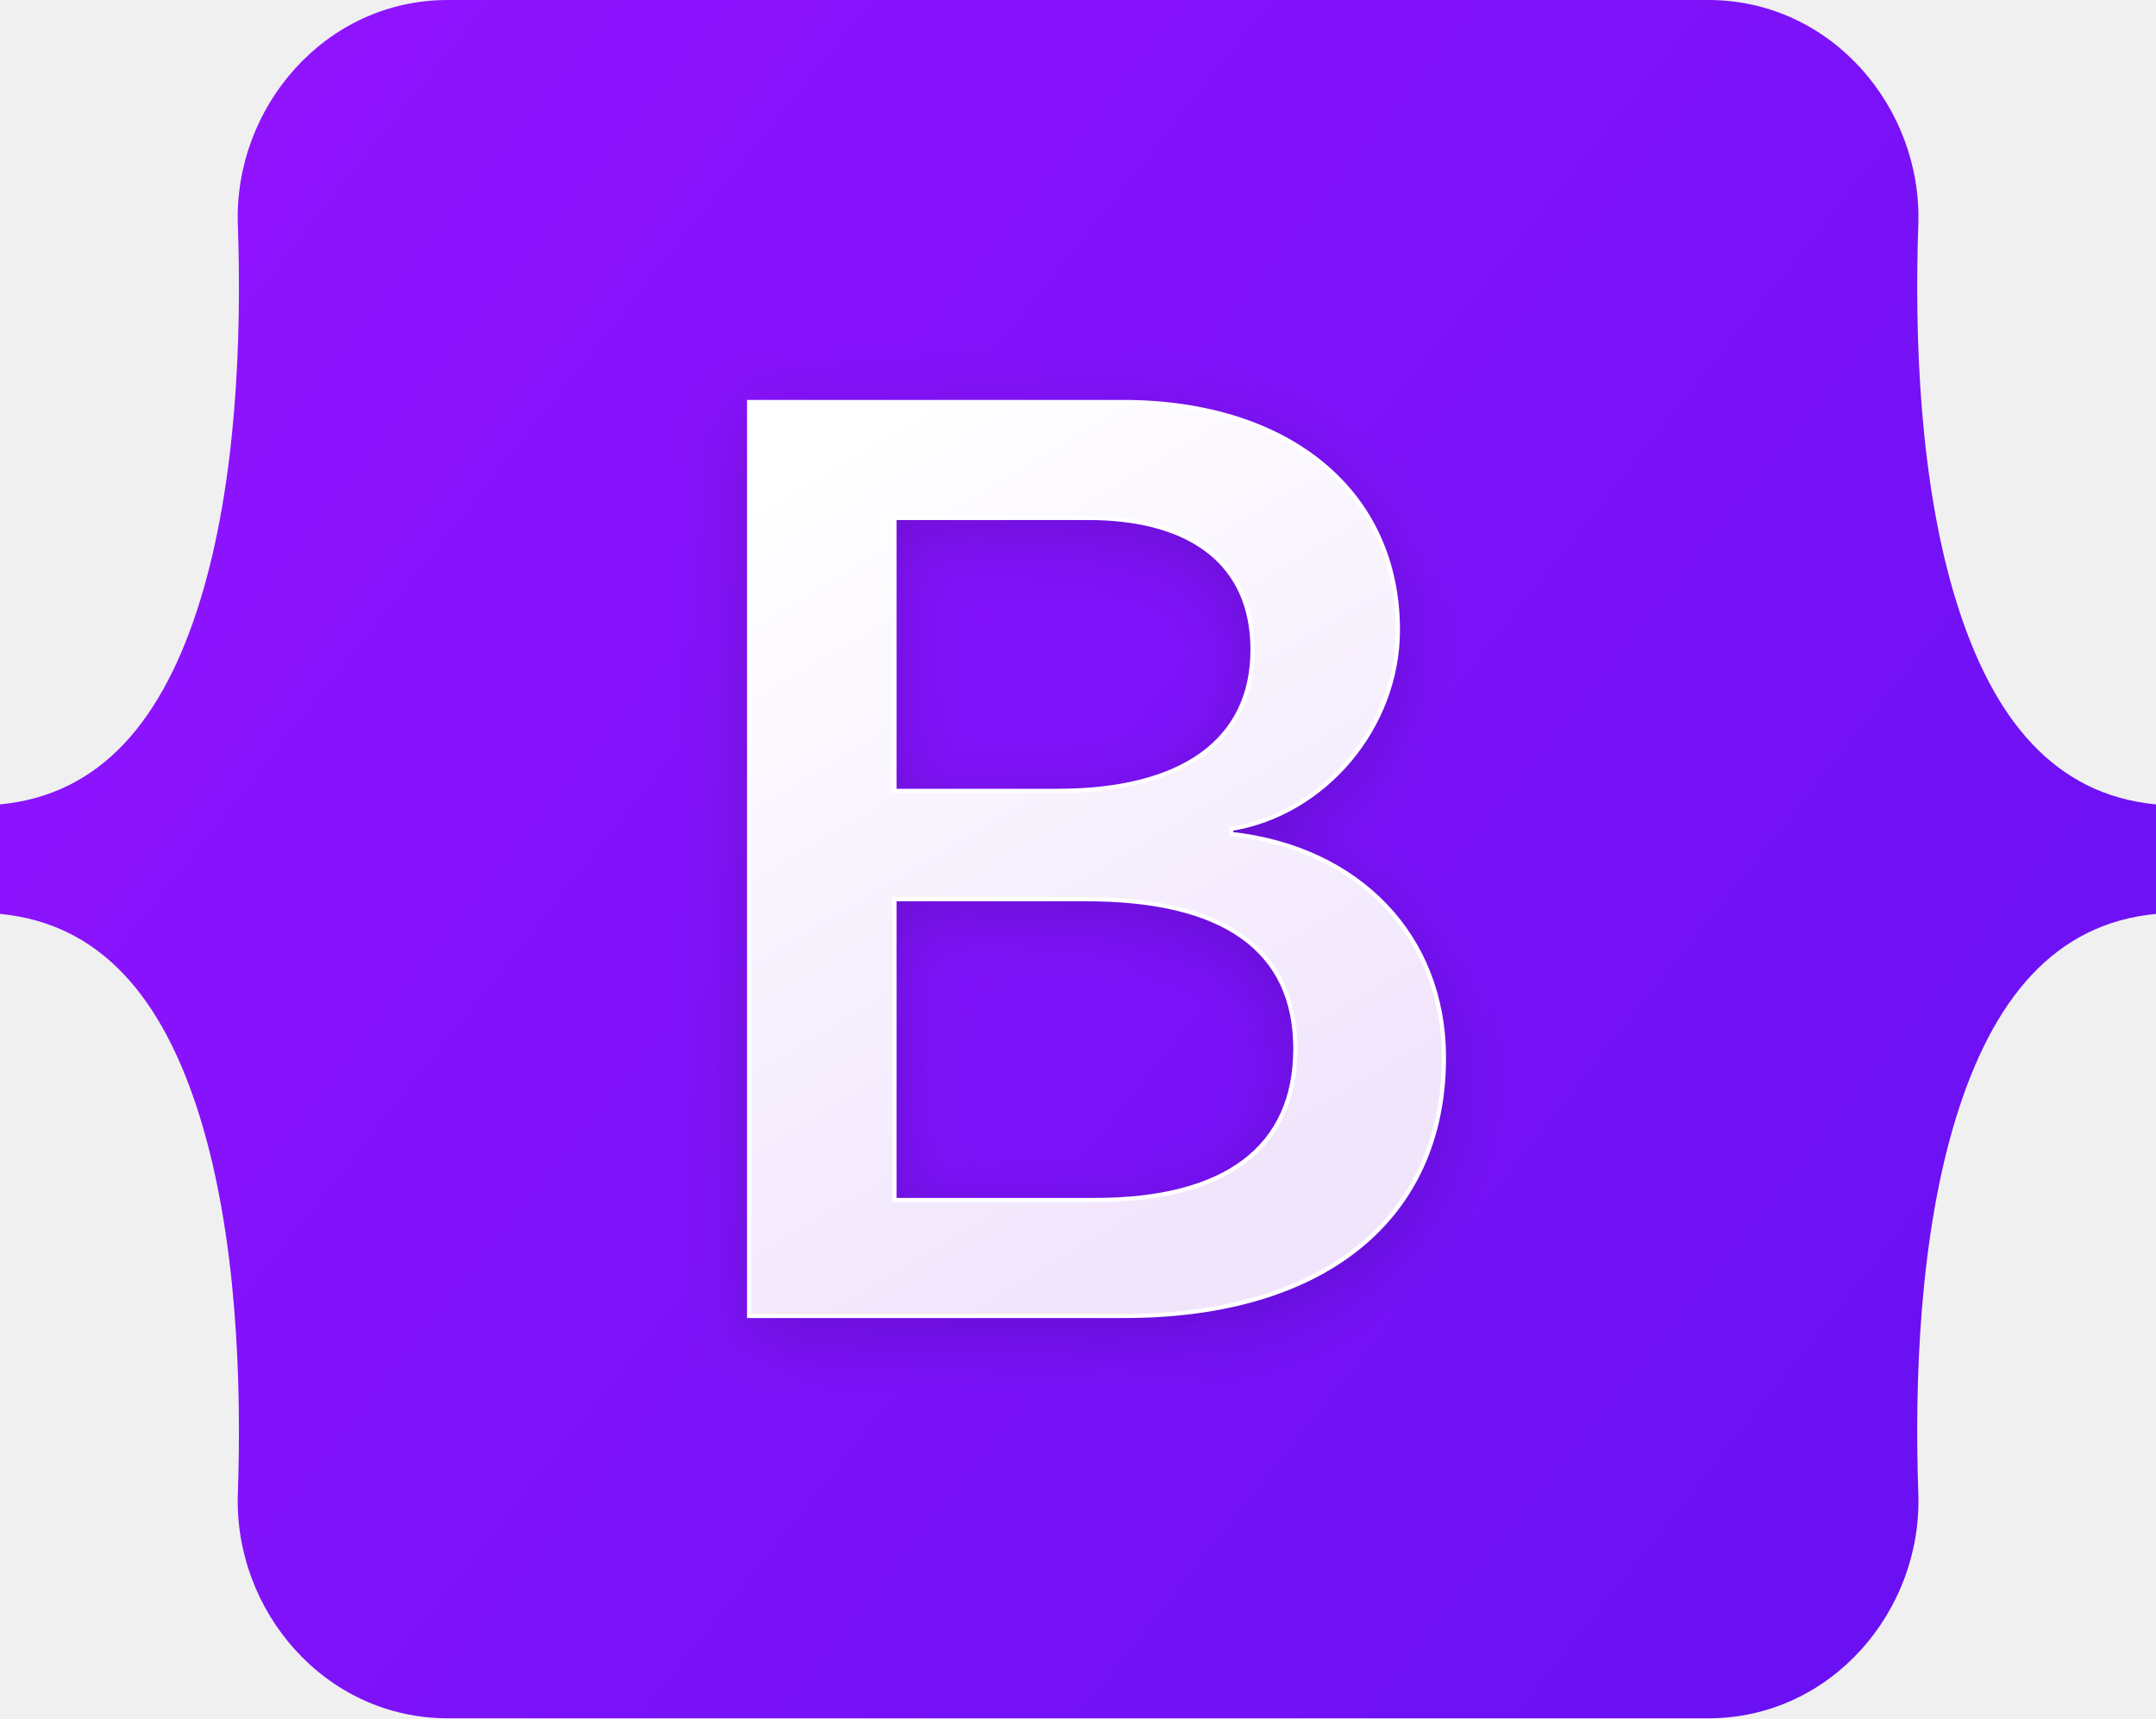
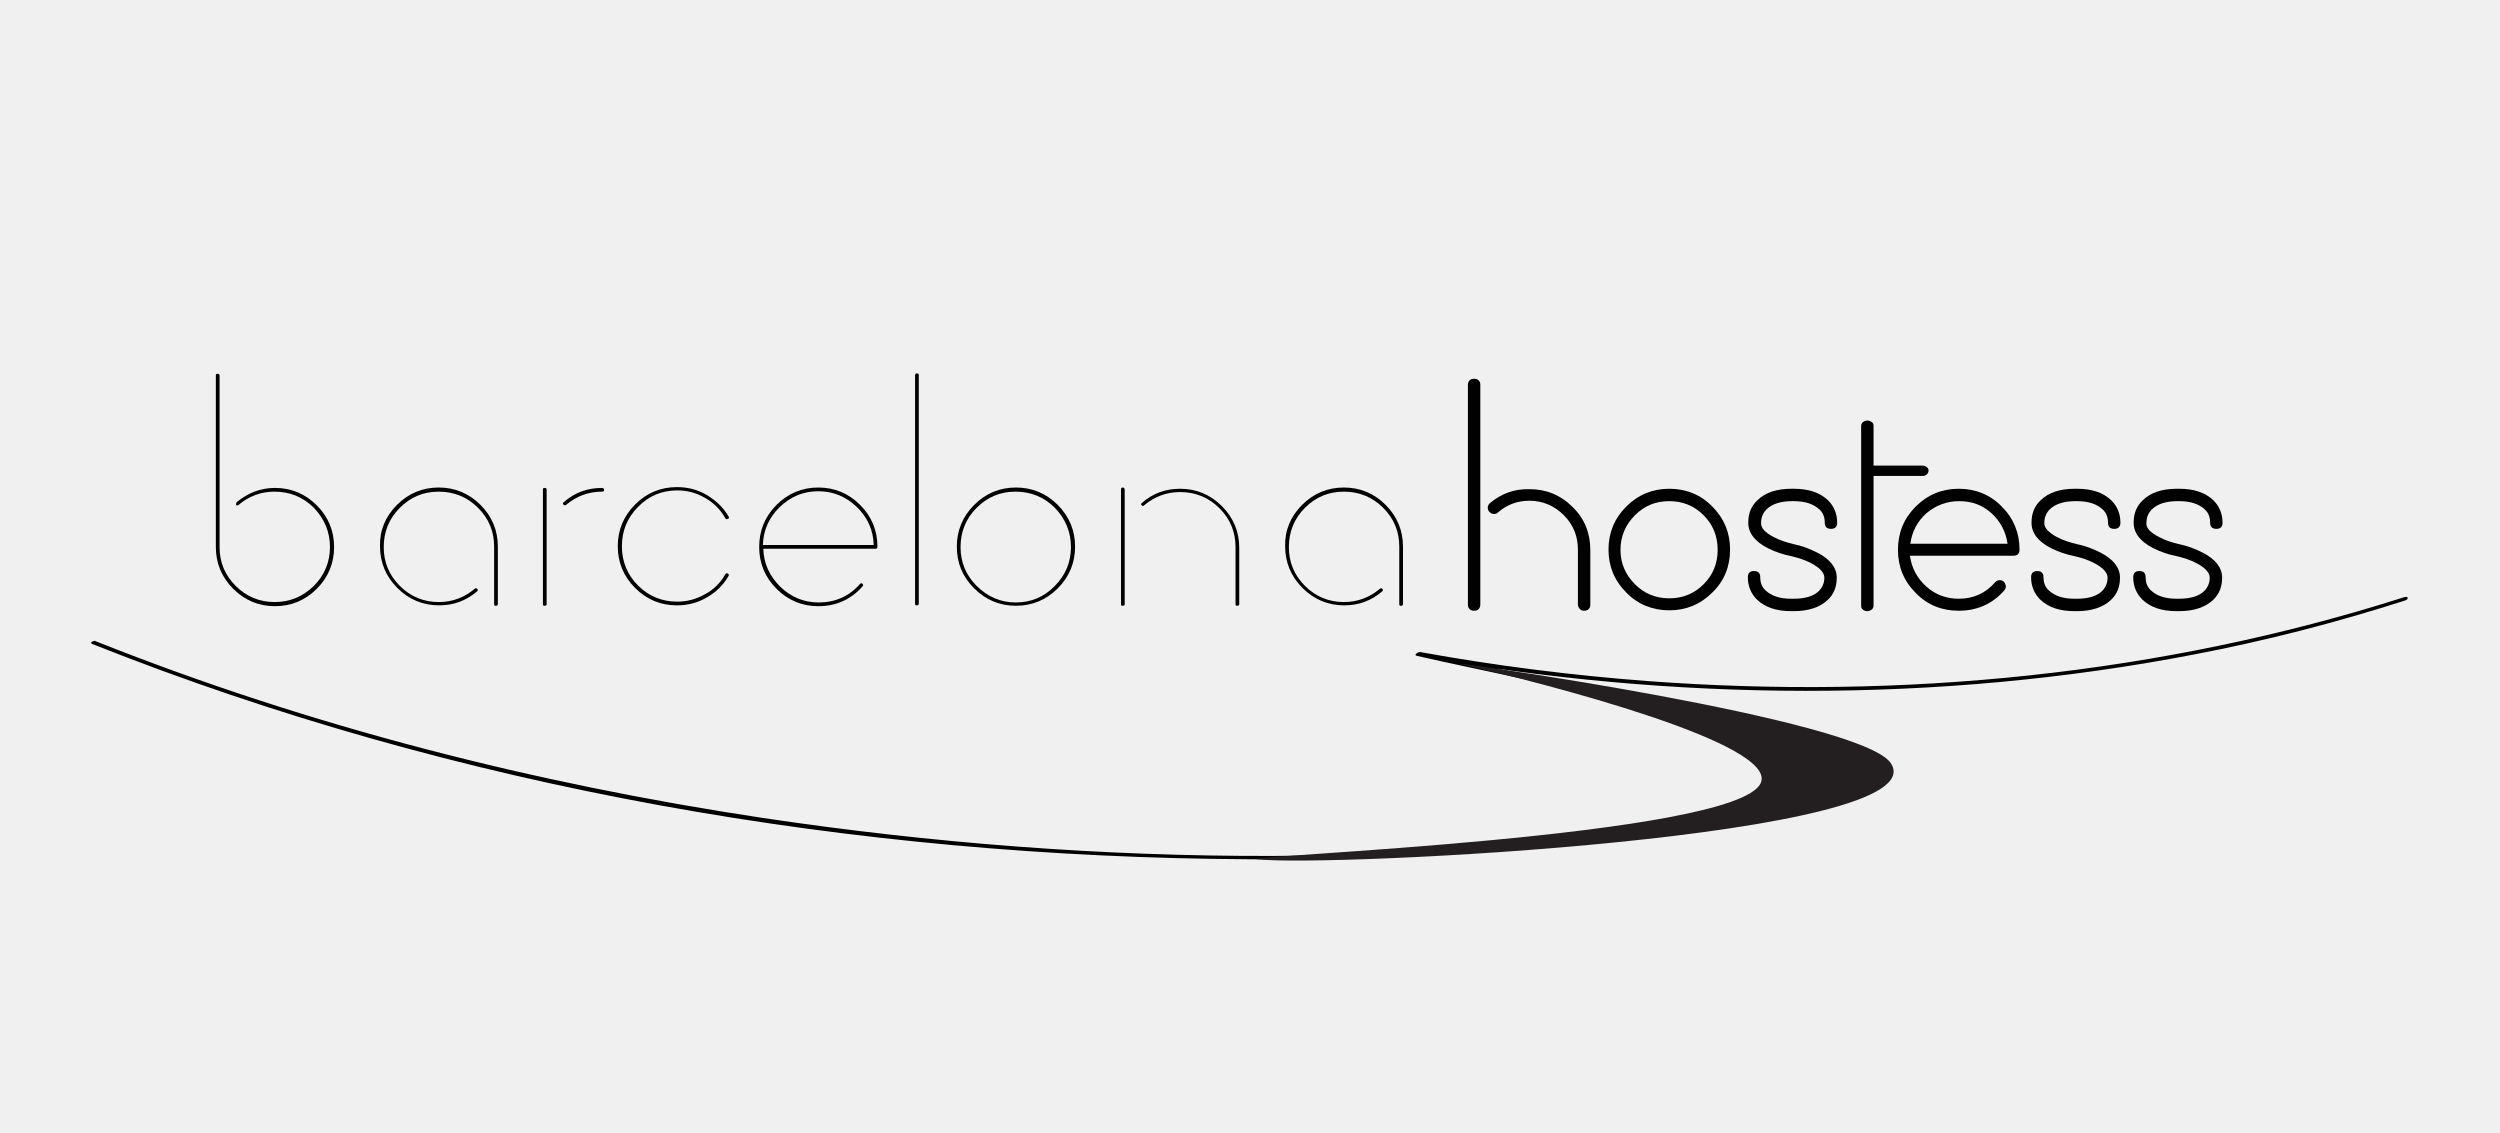
- <svg xmlns="http://www.w3.org/2000/svg" width="512" height="408">
-   <defs>
-     <linearGradient id="bs-logo-a" x1="76.079" x2="523.48" y1="10.798" y2="365.945" gradientUnits="userSpaceOnUse">
-       <stop stop-color="#9013fe" />
-       <stop offset="1" stop-color="#6610f2" />
-     </linearGradient>
-     <linearGradient id="bs-logo-b" x1="193.508" x2="293.514" y1="109.74" y2="278.872" gradientUnits="userSpaceOnUse">
-       <stop stop-color="#fff" />
-       <stop offset="1" stop-color="#f1e5fc" />
-     </linearGradient>
-     <filter id="bs-logo-c" width="197" height="249" x="161.901" y="83.457" color-interpolation-filters="sRGB" filterUnits="userSpaceOnUse">
-       <feFlood flood-opacity="0" result="BackgroundImageFix" />
-       <feColorMatrix in="SourceAlpha" values="0 0 0 0 0 0 0 0 0 0 0 0 0 0 0 0 0 0 127 0" />
-       <feOffset dy="4" />
-       <feGaussianBlur stdDeviation="8" />
-       <feColorMatrix values="0 0 0 0 0 0 0 0 0 0 0 0 0 0 0 0 0 0 0.15 0" />
-       <feBlend in2="BackgroundImageFix" result="effect1_dropShadow" />
-       <feBlend in="SourceGraphic" in2="effect1_dropShadow" result="shape" />
-     </filter>
-   </defs>
-   <path fill="url(#bs-logo-a)" d="M56.481 53.32C55.515 25.58 77.128 0 106.342 0h299.353c29.214 0 50.827 25.58 49.861 53.32-.928 26.647.277 61.165 8.964 89.31 8.715 28.232 23.411 46.077 47.48 48.37v26c-24.069 2.293-38.765 20.138-47.48 48.37-8.687 28.145-9.892 62.663-8.964 89.311.966 27.739-20.647 53.319-49.861 53.319H106.342c-29.214 0-50.827-25.58-49.86-53.319.927-26.648-.278-61.166-8.966-89.311C38.802 237.138 24.07 219.293 0 217v-26c24.069-2.293 38.802-20.138 47.516-48.37 8.688-28.145 9.893-62.663 8.965-89.31z" />
-   <path fill="url(#bs-logo-b)" filter="url(#bs-logo-c)" stroke="#fff" d="M267.103 312.457c47.297 0 75.798-23.158 75.798-61.355 0-28.873-20.336-49.776-50.532-53.085v-1.203c22.185-3.609 39.594-24.211 39.594-47.219 0-32.783-25.882-54.138-65.322-54.138h-88.74v217h89.202zm-54.692-189.48h45.911c24.958 0 39.131 11.128 39.131 31.279 0 21.505-16.484 33.535-46.372 33.535h-38.67v-64.814zm0 161.961v-71.431h45.602c32.661 0 49.608 12.03 49.608 35.49 0 23.459-16.484 35.941-47.605 35.941h-47.605z" />
+ <svg xmlns="http://www.w3.org/2000/svg" version="1.1" id="Layer_1" x="0px" y="0px" viewBox="0 0 604.6 273.9" style="enable-background:new 0 0 604.6 273.9;" xml:space="preserve">
+   <style type="text/css">
+ 	.st0{fill:#010101;}
+ 	.st1{fill:#231F20;}
+ </style>
+   <path class="st0" d="M57.3,121.4c2.7-2.2,5.7-3.4,9.2-3.4c3.9,0,7.3,1.4,10.1,4.2c2.8,2.8,4.2,6.2,4.2,10.1c0,3.9-1.4,7.3-4.2,10.1  c-2.8,2.8-6.2,4.2-10.1,4.2c-3.9,0-7.3-1.4-10.1-4.2s-4.2-6.2-4.2-10.1V90.8c0-0.3,0.1-0.4,0.4-0.4c0.3,0,0.5,0.1,0.5,0.4v41.5  c0,3.7,1.3,6.8,3.9,9.4c2.6,2.6,5.8,3.9,9.4,3.9c3.7,0,6.8-1.3,9.5-3.9c2.6-2.6,3.9-5.8,3.9-9.4s-1.3-6.8-3.9-9.5  c-2.6-2.6-5.8-3.9-9.5-3.9c-3.3,0-6.2,1.1-8.7,3.2c-0.2,0.2-0.4,0.2-0.6,0C57.1,121.8,57.1,121.6,57.3,121.4z" />
+   <path class="st0" d="M96,122.1c2.8-2.8,6.2-4.2,10.1-4.2c3.9,0,7.3,1.4,10.1,4.2c2.8,2.8,4.2,6.2,4.2,10.1v13.9  c0,0.3-0.2,0.4-0.5,0.4c-0.3,0-0.4-0.1-0.4-0.4v-13.9c0-3.7-1.3-6.8-3.9-9.4c-2.6-2.6-5.8-3.9-9.5-3.9c-3.7,0-6.8,1.3-9.4,3.9  c-2.6,2.6-3.9,5.8-3.9,9.5c0,3.7,1.3,6.8,3.9,9.4c2.6,2.6,5.8,3.9,9.4,3.9c3.3,0,6.2-1.1,8.7-3.2c0.2-0.2,0.4-0.2,0.6,0  c0.2,0.2,0.2,0.4,0,0.6c-2.7,2.3-5.7,3.4-9.2,3.4c-3.9,0-7.3-1.4-10.1-4.2s-4.2-6.2-4.2-10.1C91.8,128.3,93.2,124.9,96,122.1z" />
+   <path class="st0" d="M132.2,146.1c0,0.3-0.2,0.4-0.5,0.4c-0.3,0-0.4-0.1-0.4-0.4v-27.7c0-0.3,0.1-0.4,0.4-0.4c0.3,0,0.5,0.1,0.5,0.4  V146.1z M136.4,121.4c2.6-2.3,5.7-3.4,9.2-3.4c0.3,0,0.5,0.2,0.5,0.5c0,0.3-0.2,0.4-0.5,0.4c-3.3,0-6.2,1.1-8.7,3.2  c-0.1,0.1-0.2,0.1-0.3,0.1c-0.1,0-0.2-0.1-0.4-0.2C136.1,121.8,136.1,121.6,136.4,121.4z" />
+   <path class="st0" d="M175.4,138.9c0.2-0.3,0.4-0.3,0.6-0.2c0.3,0.2,0.3,0.4,0.2,0.6c-1.3,2.2-3,3.9-5.3,5.2  c-2.2,1.3-4.6,1.9-7.2,1.9c-3.9,0-7.3-1.4-10.1-4.2c-2.8-2.8-4.2-6.2-4.2-10.1c0-3.9,1.4-7.3,4.2-10.1c2.8-2.8,6.2-4.2,10.1-4.2  c2.6,0,5,0.6,7.2,1.9c2.2,1.3,4,3,5.3,5.2c0.2,0.3,0.1,0.5-0.2,0.6c-0.3,0.1-0.5,0.1-0.6-0.2c-1.2-2.1-2.8-3.7-4.9-4.9  c-2.1-1.2-4.3-1.8-6.7-1.8c-3.7,0-6.9,1.3-9.5,4c-2.6,2.6-3.9,5.8-3.9,9.5c0,3.7,1.3,6.9,3.9,9.5c2.6,2.6,5.8,3.9,9.5,3.9  c2.4,0,4.6-0.6,6.7-1.8C172.6,142.6,174.2,141,175.4,138.9z" />
+   <path class="st0" d="M187.8,122.1c2.8-2.8,6.2-4.2,10.1-4.2c3.9,0,7.3,1.4,10.1,4.2c2.8,2.8,4.2,6.2,4.2,10.1c0,0.3-0.1,0.5-0.4,0.5  h-27.2c0.1,3.6,1.5,6.6,4.1,9.2c2.6,2.5,5.7,3.8,9.3,3.8c4,0,7.4-1.5,10-4.5c0.2-0.2,0.4-0.2,0.6,0c0.2,0.2,0.2,0.4,0,0.6  c-2.8,3.2-6.4,4.8-10.7,4.8c-3.9,0-7.3-1.4-10.1-4.2c-2.8-2.8-4.2-6.2-4.2-10.1C183.6,128.3,185,124.9,187.8,122.1z M211.3,131.8  c-0.1-3.6-1.5-6.7-4.1-9.2c-2.6-2.5-5.7-3.8-9.3-3.8c-3.6,0-6.7,1.3-9.3,3.8c-2.6,2.5-4,5.6-4.1,9.2H211.3z" />
+   <path class="st0" d="M221.7,90.3c0.3,0,0.5,0.1,0.5,0.4v55.3c0,0.3-0.2,0.4-0.5,0.4c-0.3,0-0.4-0.1-0.4-0.4V90.8  C221.3,90.5,221.4,90.3,221.7,90.3z" />
+   <path class="st0" d="M235.6,122.1c2.8-2.8,6.2-4.2,10.1-4.2c3.9,0,7.3,1.4,10.1,4.2c2.8,2.8,4.2,6.2,4.2,10.1  c0,3.9-1.4,7.3-4.2,10.1c-2.8,2.8-6.2,4.2-10.1,4.2c-3.9,0-7.3-1.4-10.1-4.2c-2.8-2.8-4.2-6.1-4.2-10.1  C231.4,128.3,232.8,124.9,235.6,122.1z M236.2,141.7c2.6,2.6,5.8,4,9.4,4c3.7,0,6.9-1.3,9.5-4c2.6-2.6,3.9-5.8,3.9-9.4  s-1.3-6.8-3.9-9.5c-2.6-2.6-5.8-3.9-9.5-3.9c-3.7,0-6.8,1.3-9.4,3.9c-2.6,2.6-3.9,5.8-3.9,9.5S233.6,139.1,236.2,141.7z" />
+   <path class="st0" d="M271.1,118.4c0-0.3,0.1-0.5,0.4-0.5c0.3,0,0.5,0.2,0.5,0.5v27.7c0,0.3-0.2,0.4-0.5,0.4c-0.3,0-0.4-0.1-0.4-0.4  V118.4z M299.7,146.1c0,0.3-0.2,0.4-0.5,0.4c-0.3,0-0.4-0.1-0.4-0.4v-13.8c0-3.7-1.3-6.8-3.9-9.4c-2.6-2.6-5.8-3.9-9.5-3.9  c-3.3,0-6.2,1.1-8.7,3.2c-0.2,0.2-0.4,0.2-0.6,0c-0.2-0.2-0.2-0.4,0.1-0.6c2.6-2.3,5.7-3.4,9.2-3.4c3.9,0,7.3,1.4,10.1,4.2  c2.8,2.8,4.2,6.2,4.2,10.1V146.1z" />
+   <path class="st0" d="M314.9,122.1c2.8-2.8,6.2-4.2,10.1-4.2c3.9,0,7.3,1.4,10.1,4.2c2.8,2.8,4.2,6.2,4.2,10.1v13.9  c0,0.3-0.2,0.4-0.5,0.4c-0.3,0-0.4-0.1-0.4-0.4v-13.9c0-3.7-1.3-6.8-3.9-9.4c-2.6-2.6-5.8-3.9-9.5-3.9c-3.7,0-6.8,1.3-9.4,3.9  c-2.6,2.6-3.9,5.8-3.9,9.5c0,3.7,1.3,6.8,3.9,9.4c2.6,2.6,5.8,3.9,9.4,3.9c3.3,0,6.2-1.1,8.7-3.2c0.2-0.2,0.4-0.2,0.6,0  c0.2,0.2,0.2,0.4,0,0.6c-2.7,2.3-5.7,3.4-9.2,3.4c-3.9,0-7.3-1.4-10.1-4.2s-4.2-6.2-4.2-10.1C310.7,128.3,312.1,124.9,314.9,122.1z" />
+   <path class="st0" d="M358,146.2c0,0.4-0.1,0.8-0.4,1.1c-0.3,0.3-0.6,0.4-1.1,0.4c-0.4,0-0.8-0.1-1.1-0.4s-0.4-0.6-0.4-1.1V93.1  c0-0.4,0.1-0.8,0.4-1.1s0.6-0.4,1.1-0.4c0.4,0,0.8,0.1,1.1,0.4c0.3,0.3,0.4,0.6,0.4,1.1V146.2z M360.3,121.7c-0.3,0.3-0.5,0.6-0.5,1  c0,0.4,0.1,0.8,0.4,1.1c0.3,0.3,0.7,0.5,1.1,0.5c0.4,0,0.7-0.1,1-0.4c2.2-1.9,4.7-2.8,7.6-2.8c3.2,0,6,1.2,8.3,3.5  c2.3,2.3,3.4,5.1,3.4,8.3v13.3c0,0.4,0.2,0.8,0.5,1.1c0.3,0.3,0.6,0.4,1,0.4c0.4,0,0.8-0.1,1.1-0.4s0.4-0.6,0.4-1.1V133  c0-4.1-1.4-7.6-4.3-10.4c-2.9-2.9-6.4-4.3-10.4-4.3C366.2,118.2,363,119.4,360.3,121.7z" />
+   <path class="st0" d="M393.3,122.5c2.9-2.9,6.4-4.3,10.4-4.3s7.6,1.4,10.4,4.3c2.9,2.9,4.3,6.4,4.3,10.4c0,4.1-1.4,7.6-4.3,10.4  c-2.9,2.9-6.4,4.3-10.4,4.3s-7.6-1.4-10.4-4.3c-2.9-2.9-4.3-6.4-4.3-10.4C389,128.9,390.4,125.4,393.3,122.5z M395.4,141.3  c2.3,2.3,5.1,3.4,8.3,3.4c3.2,0,6-1.1,8.3-3.4c2.3-2.3,3.4-5.1,3.4-8.3c0-3.3-1.1-6.1-3.4-8.4c-2.3-2.3-5.1-3.4-8.3-3.4  c-3.3,0-6,1.1-8.3,3.4c-2.3,2.3-3.5,5.1-3.5,8.4C391.9,136.2,393.1,139,395.4,141.3z" />
+   <path class="st0" d="M429,129.9c1.5,0.8,3.1,1.3,4.8,1.7c2,0.4,3.8,1.1,5.6,2c3.2,1.6,4.8,3.7,4.8,6.1c0,2.2-0.7,4-2.2,5.4  c-1.9,1.8-4.7,2.7-8.2,2.7c-0.1,0-0.2,0-0.3,0s-0.2,0-0.3,0c-3.6,0-6.3-0.9-8.3-2.8c-1.4-1.4-2.2-3.2-2.2-5.4c0-1,0.5-1.5,1.5-1.5  c1,0,1.5,0.5,1.5,1.5c0,1.3,0.4,2.4,1.3,3.2c1.4,1.3,3.4,2,6.2,2h0.5c2.8,0,4.9-0.6,6.2-1.9c0.8-0.8,1.3-1.9,1.3-3.2  c0-1.2-1.1-2.4-3.2-3.5c-1.5-0.8-3.1-1.3-4.8-1.7c-2-0.4-3.8-1-5.6-1.9c-3.2-1.6-4.8-3.7-4.8-6.2c0-2.2,0.7-4,2.2-5.4  c1.9-1.9,4.7-2.8,8.3-2.8h0.5c3.6,0,6.3,0.9,8.3,2.8c1.4,1.4,2.2,3.2,2.2,5.4c0,1-0.5,1.5-1.5,1.5c-1,0-1.5-0.5-1.5-1.5  c0-1.3-0.4-2.4-1.3-3.2c-1.4-1.3-3.4-2-6.2-2h-0.4c-2.8,0-4.9,0.7-6.2,2c-0.8,0.8-1.3,1.9-1.3,3.2  C425.8,127.6,426.8,128.8,429,129.9z" />
+   <path class="st0" d="M450.1,112.6V103c0-0.3,0.1-0.6,0.4-0.9c0.3-0.2,0.6-0.4,1.1-0.4c0.4,0,0.7,0.1,1.1,0.4  c0.3,0.2,0.4,0.5,0.4,0.9v9.6h11.8c0.4,0,0.8,0.1,1.1,0.4c0.3,0.2,0.4,0.5,0.4,0.8c0,0.3-0.1,0.6-0.4,0.9c-0.3,0.3-0.6,0.4-1.1,0.4  h-11.8v31.4c0,0.3-0.1,0.6-0.4,0.9c-0.3,0.2-0.7,0.4-1.1,0.4c-0.4,0-0.8-0.1-1.1-0.4c-0.3-0.2-0.4-0.5-0.4-0.9v-31.4" />
+   <path class="st0" d="M463.3,122.5c2.9-2.9,6.4-4.3,10.4-4.3s7.6,1.4,10.4,4.3c2.9,2.9,4.3,6.4,4.3,10.4c0,1-0.5,1.5-1.5,1.5h-25  c0.4,2.9,1.7,5.4,3.9,7.4c2.2,2,4.9,3,7.9,3c3.5,0,6.5-1.3,8.8-4c0.3-0.3,0.7-0.5,1.1-0.5c0.4,0,0.7,0.1,1,0.4  c0.3,0.3,0.4,0.6,0.5,1c0,0.4-0.1,0.8-0.4,1.1c-2.9,3.3-6.6,4.9-11,4.9c-4.1,0-7.6-1.4-10.4-4.3c-2.9-2.9-4.3-6.4-4.3-10.4  C459,128.9,460.4,125.4,463.3,122.5z M485.5,131.5c-0.4-2.9-1.7-5.4-3.9-7.4s-4.8-2.9-7.8-2.9s-5.6,1-7.9,2.9  c-2.2,2-3.5,4.4-3.9,7.4H485.5z" />
+   <path class="st0" d="M497.5,129.9c1.5,0.8,3.1,1.3,4.8,1.7c2,0.4,3.8,1.1,5.6,2c3.2,1.6,4.8,3.7,4.8,6.1c0,2.2-0.7,4-2.2,5.4  c-1.9,1.8-4.7,2.7-8.2,2.7c-0.1,0-0.2,0-0.3,0s-0.2,0-0.3,0c-3.6,0-6.3-0.9-8.3-2.8c-1.4-1.4-2.2-3.2-2.2-5.4c0-1,0.5-1.5,1.5-1.5  c1,0,1.5,0.5,1.5,1.5c0,1.3,0.4,2.4,1.3,3.2c1.4,1.3,3.4,2,6.2,2h0.5c2.8,0,4.9-0.6,6.2-1.9c0.8-0.8,1.3-1.9,1.3-3.2  c0-1.2-1.1-2.4-3.2-3.5c-1.5-0.8-3.1-1.3-4.8-1.7c-2-0.4-3.8-1-5.6-1.9c-3.2-1.6-4.8-3.7-4.8-6.2c0-2.2,0.7-4,2.2-5.4  c1.9-1.9,4.7-2.8,8.3-2.8h0.5c3.6,0,6.3,0.9,8.3,2.8c1.4,1.4,2.2,3.2,2.2,5.4c0,1-0.5,1.5-1.5,1.5s-1.5-0.5-1.5-1.5  c0-1.3-0.4-2.4-1.3-3.2c-1.4-1.3-3.4-2-6.2-2h-0.4c-2.8,0-4.9,0.7-6.2,2c-0.8,0.8-1.3,1.9-1.3,3.2  C494.3,127.6,495.4,128.8,497.5,129.9z" />
+   <path class="st0" d="M522.2,129.9c1.5,0.8,3.1,1.3,4.8,1.7c2,0.4,3.8,1.1,5.6,2c3.2,1.6,4.8,3.7,4.8,6.1c0,2.2-0.7,4-2.2,5.4  c-1.9,1.8-4.7,2.7-8.2,2.7c-0.1,0-0.2,0-0.3,0c-0.1,0-0.2,0-0.3,0c-3.6,0-6.3-0.9-8.3-2.8c-1.4-1.4-2.2-3.2-2.2-5.4  c0-1,0.5-1.5,1.5-1.5s1.5,0.5,1.5,1.5c0,1.3,0.4,2.4,1.3,3.2c1.4,1.3,3.4,2,6.2,2h0.5c2.8,0,4.9-0.6,6.2-1.9  c0.8-0.8,1.3-1.9,1.3-3.2c0-1.2-1.1-2.4-3.2-3.5c-1.5-0.8-3.1-1.3-4.8-1.7c-2-0.4-3.8-1-5.6-1.9c-3.2-1.6-4.8-3.7-4.8-6.2  c0-2.2,0.7-4,2.2-5.4c1.9-1.9,4.7-2.8,8.3-2.8h0.5c3.6,0,6.3,0.9,8.3,2.8c1.4,1.4,2.2,3.2,2.2,5.4c0,1-0.5,1.5-1.5,1.5  s-1.5-0.5-1.5-1.5c0-1.3-0.4-2.4-1.3-3.2c-1.4-1.3-3.4-2-6.2-2h-0.4c-2.8,0-4.9,0.7-6.2,2c-0.8,0.8-1.3,1.9-1.3,3.2  C518.9,127.6,520,128.8,522.2,129.9z" />
+   <g>
+     <g>
+       <g>
+         <g>
+           <path class="st0" d="M22.2,155.7c88.5,35.2,184.6,51.6,279.7,52.1c31.2,0.2,62.7-1.1,93.5-6.2c8.6-1.4,17.3-3.1,25.5-6.1      c2.7-1,8.3-2.8,8.6-6.3c0.3-4.1-5.7-7.8-8.6-9.5c-7.3-4.3-15.6-7-23.6-9.4c-17.6-5.3-35.7-8.5-53.7-12.6      c-0.3,0.3-0.6,0.6-0.9,0.9c61.9,11.1,126,11.6,187.8-0.3c17.3-3.3,34.4-7.7,51.2-13.1c0.9-0.3,0.7-1.1-0.2-0.8      c-58.9,18.8-121.6,24.9-183.2,20.3c-18.4-1.4-36.6-3.7-54.8-7c-0.5-0.1-1.7,0.7-0.9,0.9c14.9,3.4,30,6.2,44.8,10.1      c8,2.1,16.1,4.4,23.7,7.6c5.2,2.1,11.4,4.8,15,9.3c4,5.1-0.5,7.1-5.1,8.9c-7.9,3.1-16.4,4.7-24.7,6.1c-29.2,5-59,6.3-88.6,6.4      c-41.2,0.1-82.5-3.1-123.3-9.2c-55.1-8.3-109.4-22.1-161.2-42.7C22.9,154.7,21.6,155.4,22.2,155.7L22.2,155.7z" />
+         </g>
+       </g>
+     </g>
+     <path class="st1" d="M353.3,160.6c-4.7-1,97,13.2,104,24c11.7,17.9-136.7,25.2-153.3,23.2c-6-0.8,115.8-5.3,121.8-18.4   C430.2,179.8,374,165.4,353.3,160.6z" />
+   </g>
</svg>
